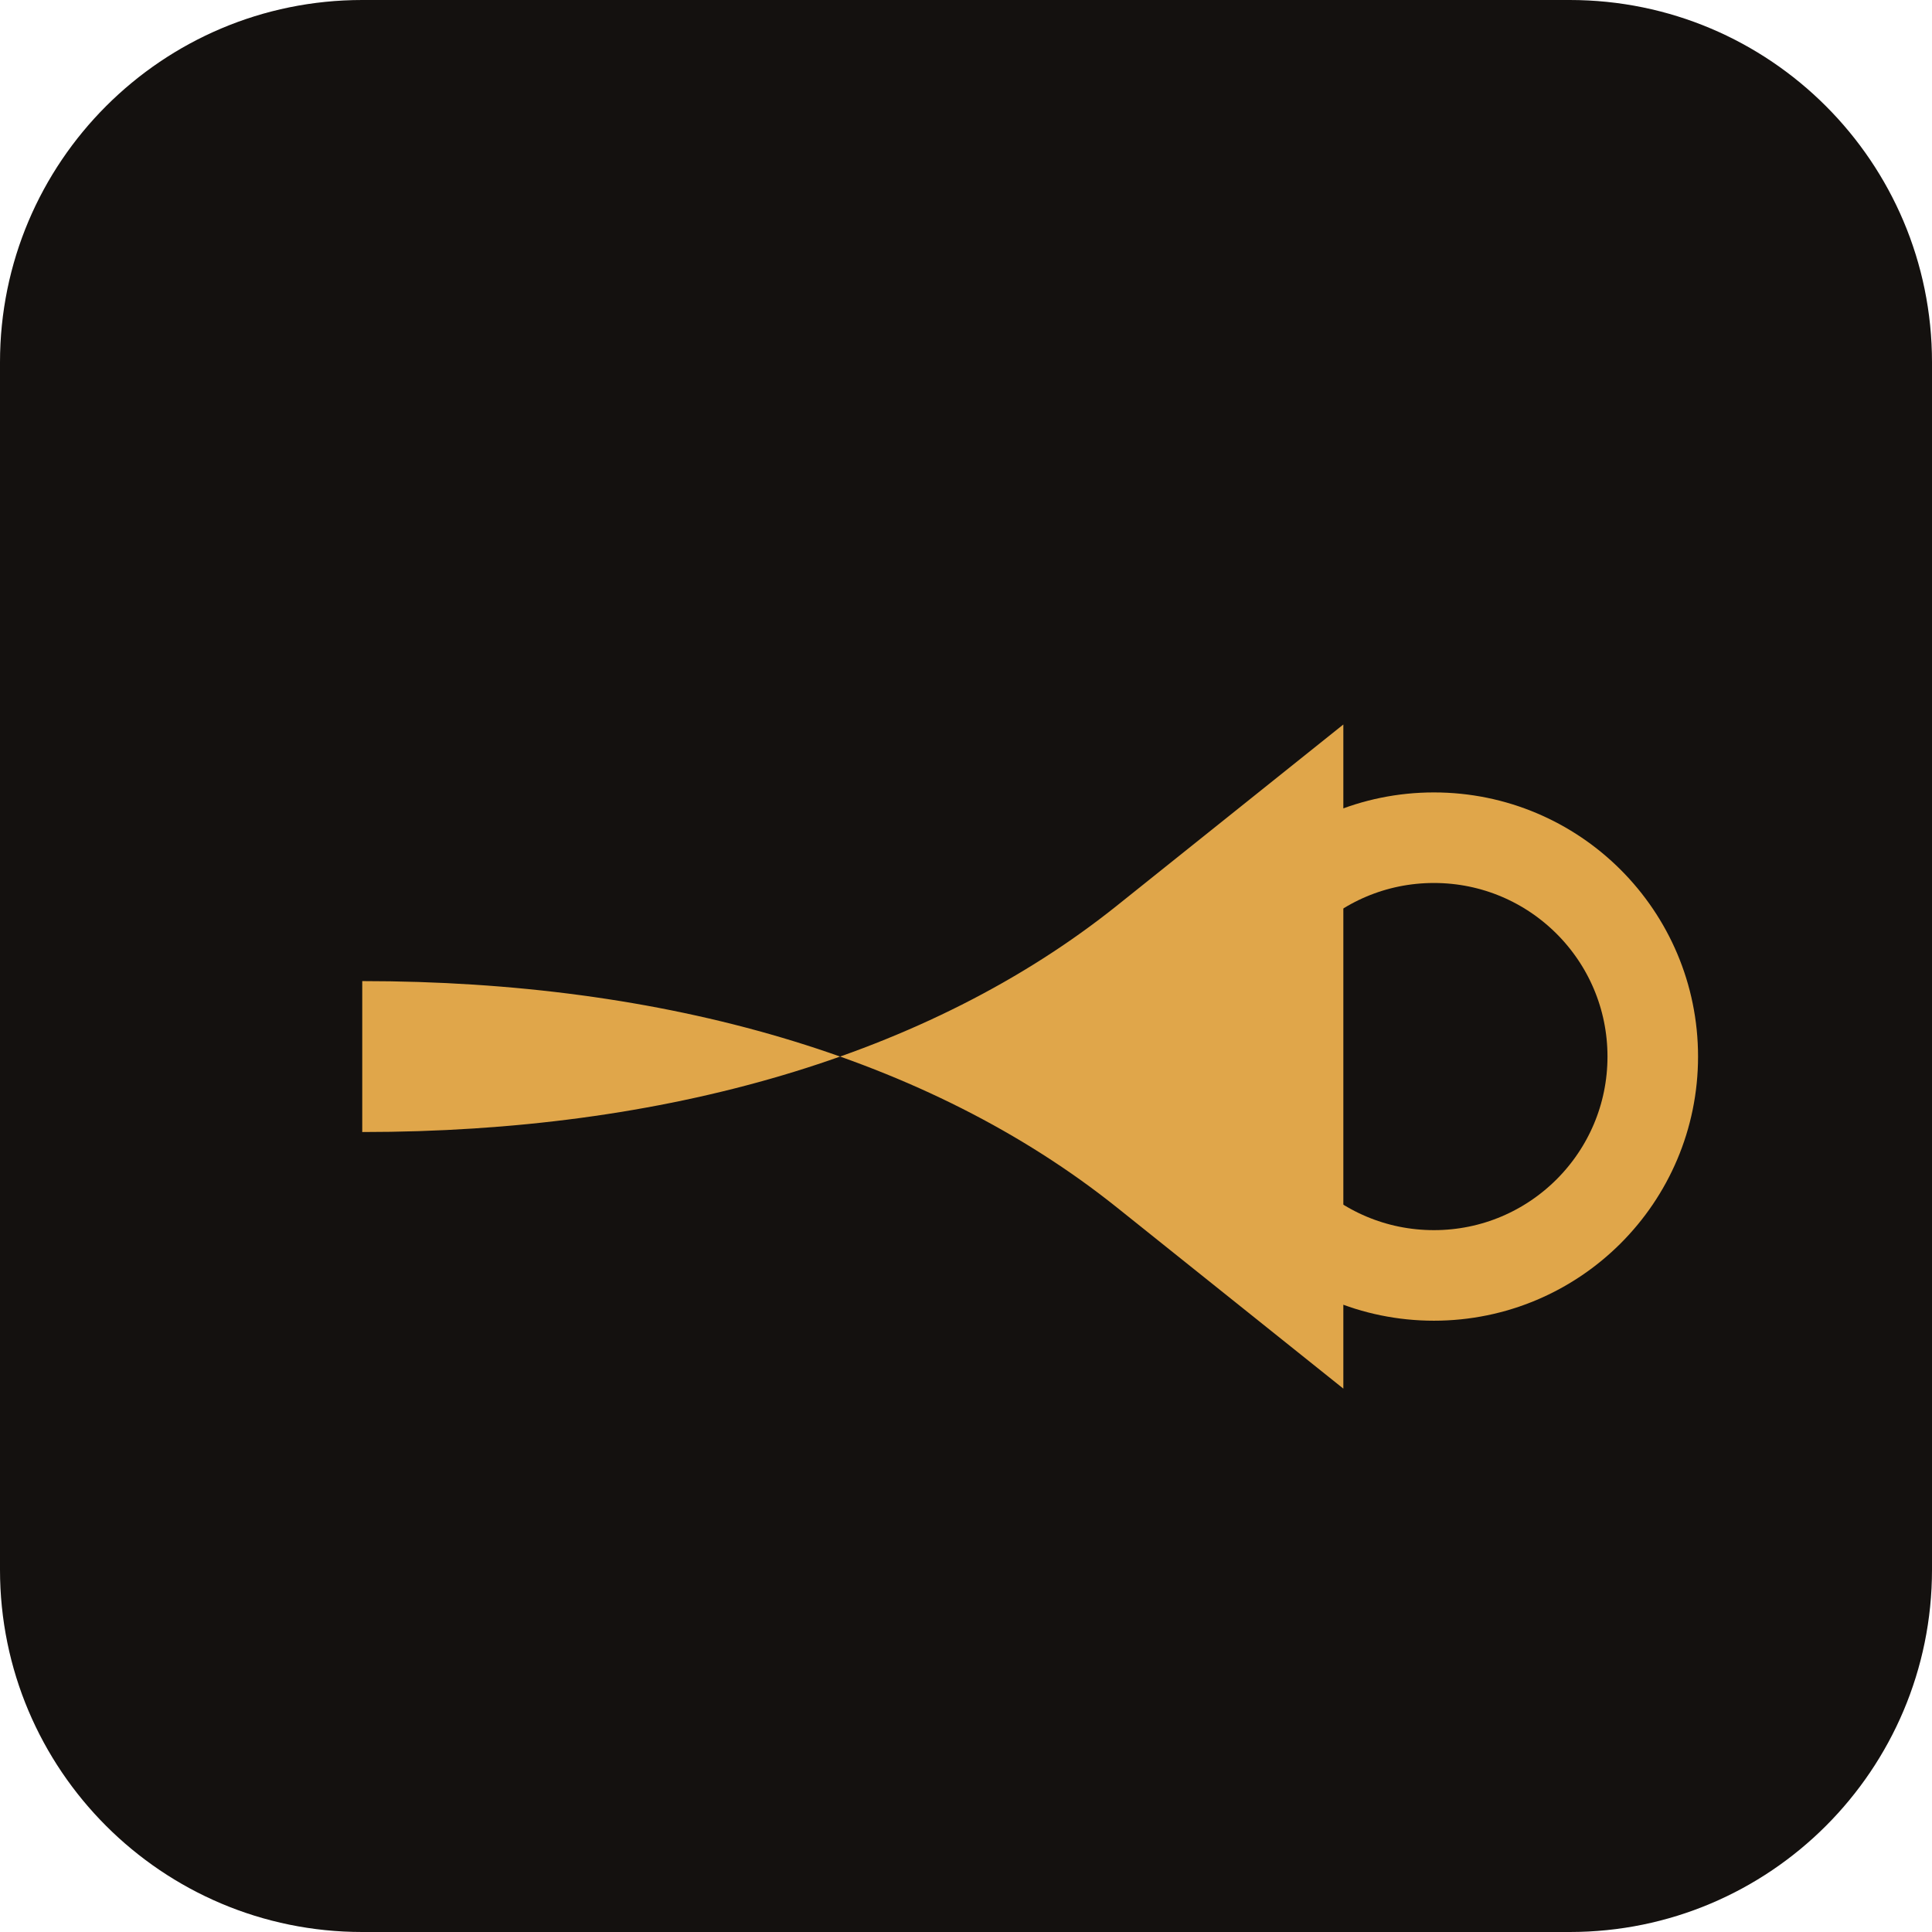
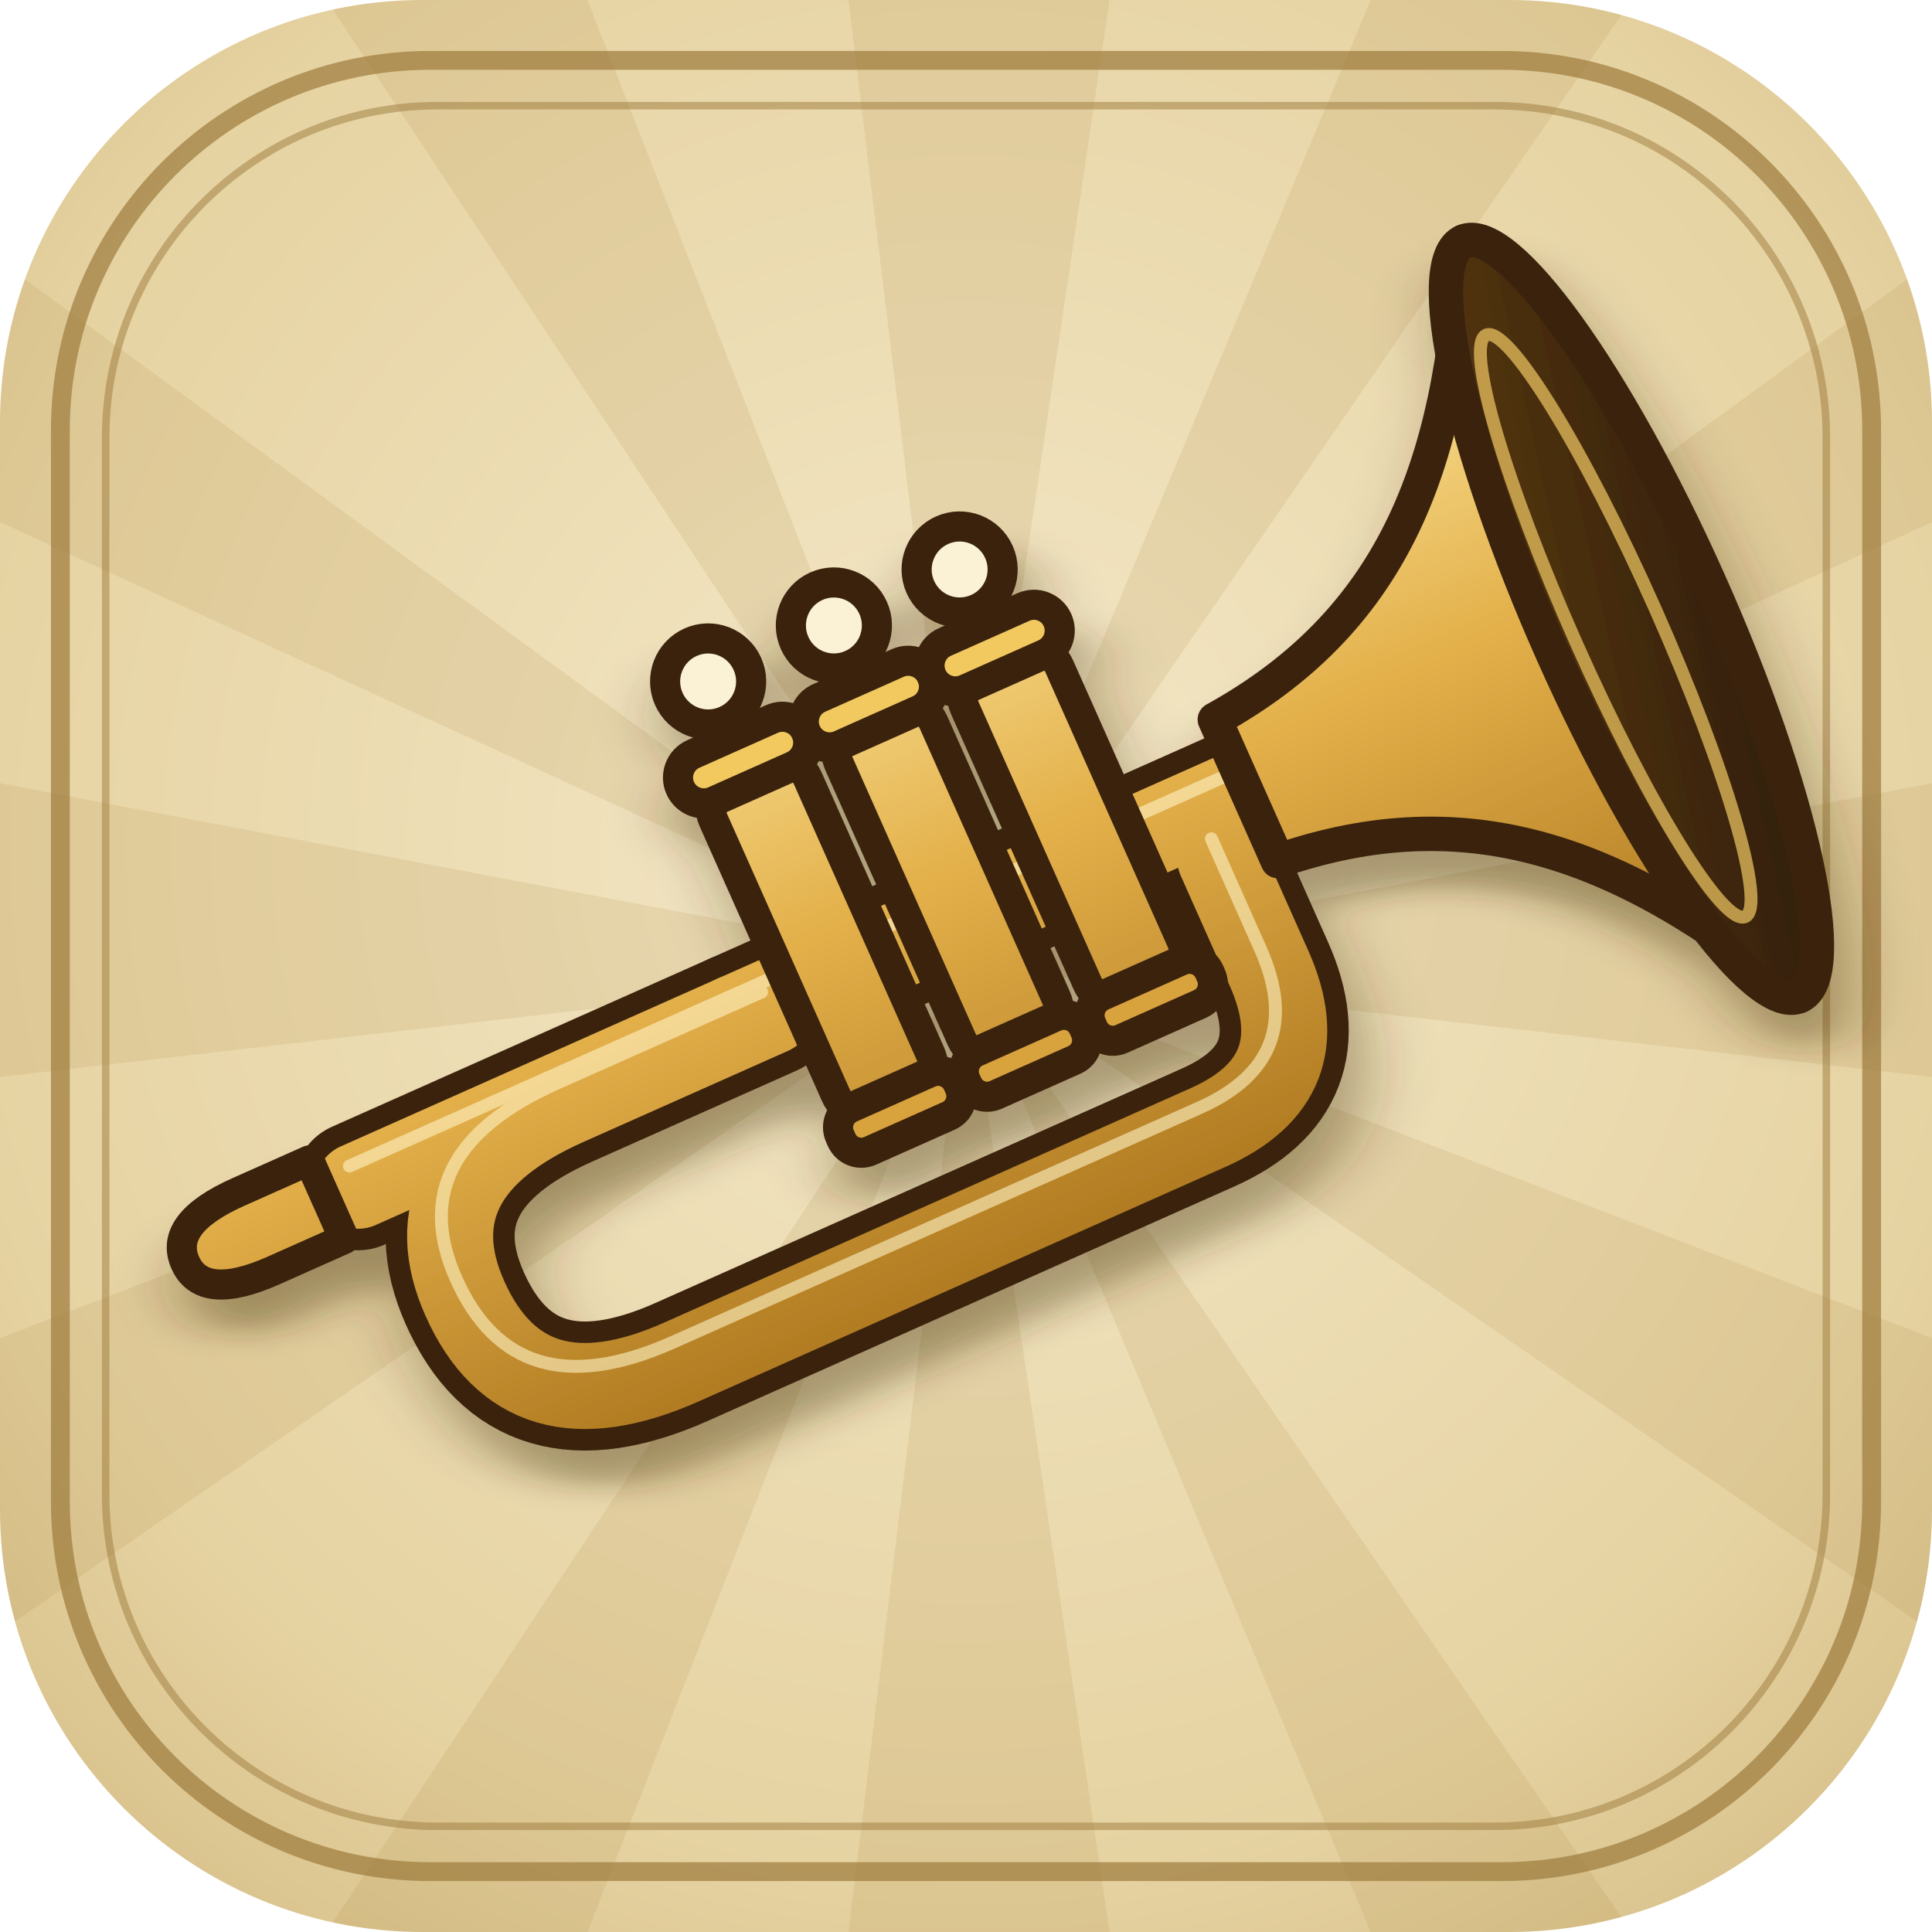
<svg xmlns="http://www.w3.org/2000/svg" viewBox="0 0 512 512">
-   <rect width="512" height="512" rx="96" fill="#14110f" />
-   <path d="M96 300c80 0 150-20 200-60l60-48v176l-60-48c-50-40-120-60-200-60z" fill="#e0a64a" />
-   <circle cx="380" cy="280" r="58" fill="none" stroke="#e0a64a" stroke-width="24" />
+   <defs>
+     <radialGradient id="bg" cx="50%" cy="44%" r="75%">
+       <stop offset="0" stop-color="#f4e8c8" />
+       <stop offset="0.7" stop-color="#e6d3a2" />
+       <stop offset="1" stop-color="#d2b980" />
+     </radialGradient>
+     <linearGradient id="brass" gradientUnits="userSpaceOnUse" x1="0" y1="170" x2="0" y2="350">
+       <stop offset="0" stop-color="#fbe49a" />
+       <stop offset="0.42" stop-color="#e3b04a" />
+       <stop offset="1" stop-color="#a8721b" />
+     </linearGradient>
+     <linearGradient id="bore" x1="0" y1="0" x2="1" y2="1">
+       <stop offset="0" stop-color="#5a3a14" />
+       <stop offset="1" stop-color="#2b1a08" />
+     </linearGradient>
+     <clipPath id="clip">
+       <rect width="512" height="512" rx="112" />
+     </clipPath>
+     <filter id="sombra" x="-20%" y="-20%" width="140%" height="150%">
+       <feDropShadow dx="0" dy="9" stdDeviation="6" flood-color="#3a2410" flood-opacity="0.38" />
+     </filter>
+     <g id="piston" stroke="#3a2410" stroke-width="7" stroke-linejoin="round">
+       <line x1="0" y1="190" x2="0" y2="204" stroke-width="8" stroke-linecap="round" />
+       <rect x="-12" y="204" width="24" height="86" rx="8" fill="url(#brass)" />
+       <rect x="-16" y="196" width="32" height="12" rx="6" fill="#f2c95e" />
+       <rect x="-15" y="286" width="30" height="11" rx="5" fill="#d8a23c" />
+       <circle cx="0" cy="182" r="10" fill="#fbf2d6" />
+     </g>
+     <g id="tubos" fill="none">
+       <path d="M104 256 H200" />
+       <path d="M318 268 V296 Q318 324 290 324 H156 Q116 324 116 290 Q116 258 156 258 H208" />
+       <path d="M200 256 H340" />
+     </g>
+   </defs>
+   <g clip-path="url(#clip)">
+     <rect width="512" height="512" fill="url(#bg)" />
+     <g fill="#a67c33" opacity="0.13">
+       <path d="M256 256 L-40 40 L-40 120Z" />
+       <path d="M256 256 L-40 200 L-40 290Z" />
+       <path d="M256 256 L-40 370 L-40 460Z" />
+       <path d="M256 256 L60 -40 L140 -40Z" />
+       <path d="M256 256 L220 -40 L300 -40Z" />
+       <path d="M256 256 L380 -40 L460 -40Z" />
+       <path d="M552 40 L256 256 L552 120Z" />
+       <path d="M552 200 L256 256 L552 290Z" />
+       <path d="M552 370 L256 256 L552 460Z" />
+       <path d="M60 552 L256 256 L140 552Z" />
+       <path d="M220 552 L256 256 L300 552Z" />
+       <path d="M380 552 L256 256 L460 552Z" />
+     </g>
+     <rect x="16" y="16" width="480" height="480" rx="98" fill="none" stroke="#9c7a3c" stroke-width="5" opacity="0.7" />
+     <rect x="28" y="28" width="456" height="456" rx="88" fill="none" stroke="#9c7a3c" stroke-width="2" opacity="0.5" />
+     <g filter="url(#sombra)" transform="translate(256 250) rotate(-24) scale(1.14) translate(-256 -262)">
+       <g fill="none" stroke-linecap="round" stroke-linejoin="round">
+         <use href="#tubos" stroke="#3a2410" stroke-width="30" />
+         <use href="#tubos" stroke="url(#brass)" stroke-width="20" />
+         <use href="#tubos" stroke="#fff3c4" stroke-width="3" opacity="0.6" transform="translate(0 -5)" />
+       </g>
+       <path d="M330 238 C376 234 404 208 428 160 L428 352 C404 304 376 278 330 274 Z" fill="url(#brass)" stroke="#3a2410" stroke-width="8" stroke-linejoin="round" />
+       <ellipse cx="428" cy="256" rx="20" ry="96" fill="url(#bore)" stroke="#3a2410" stroke-width="8" />
+       <ellipse cx="424" cy="256" rx="10" ry="74" fill="none" stroke="#f1c862" stroke-width="3" opacity="0.7" />
+       <path d="M96 246 h-18 q-18 0 -18 10 q0 10 18 10 h18z" fill="url(#brass)" stroke="#3a2410" stroke-width="7" stroke-linejoin="round" />
+       <g stroke="#3a2410" stroke-width="7" stroke-linejoin="round">
+         <use href="#piston" x="226" />
+         <use href="#piston" x="258" />
+         <use href="#piston" x="290" />
+       </g>
+     </g>
+   </g>
</svg>
